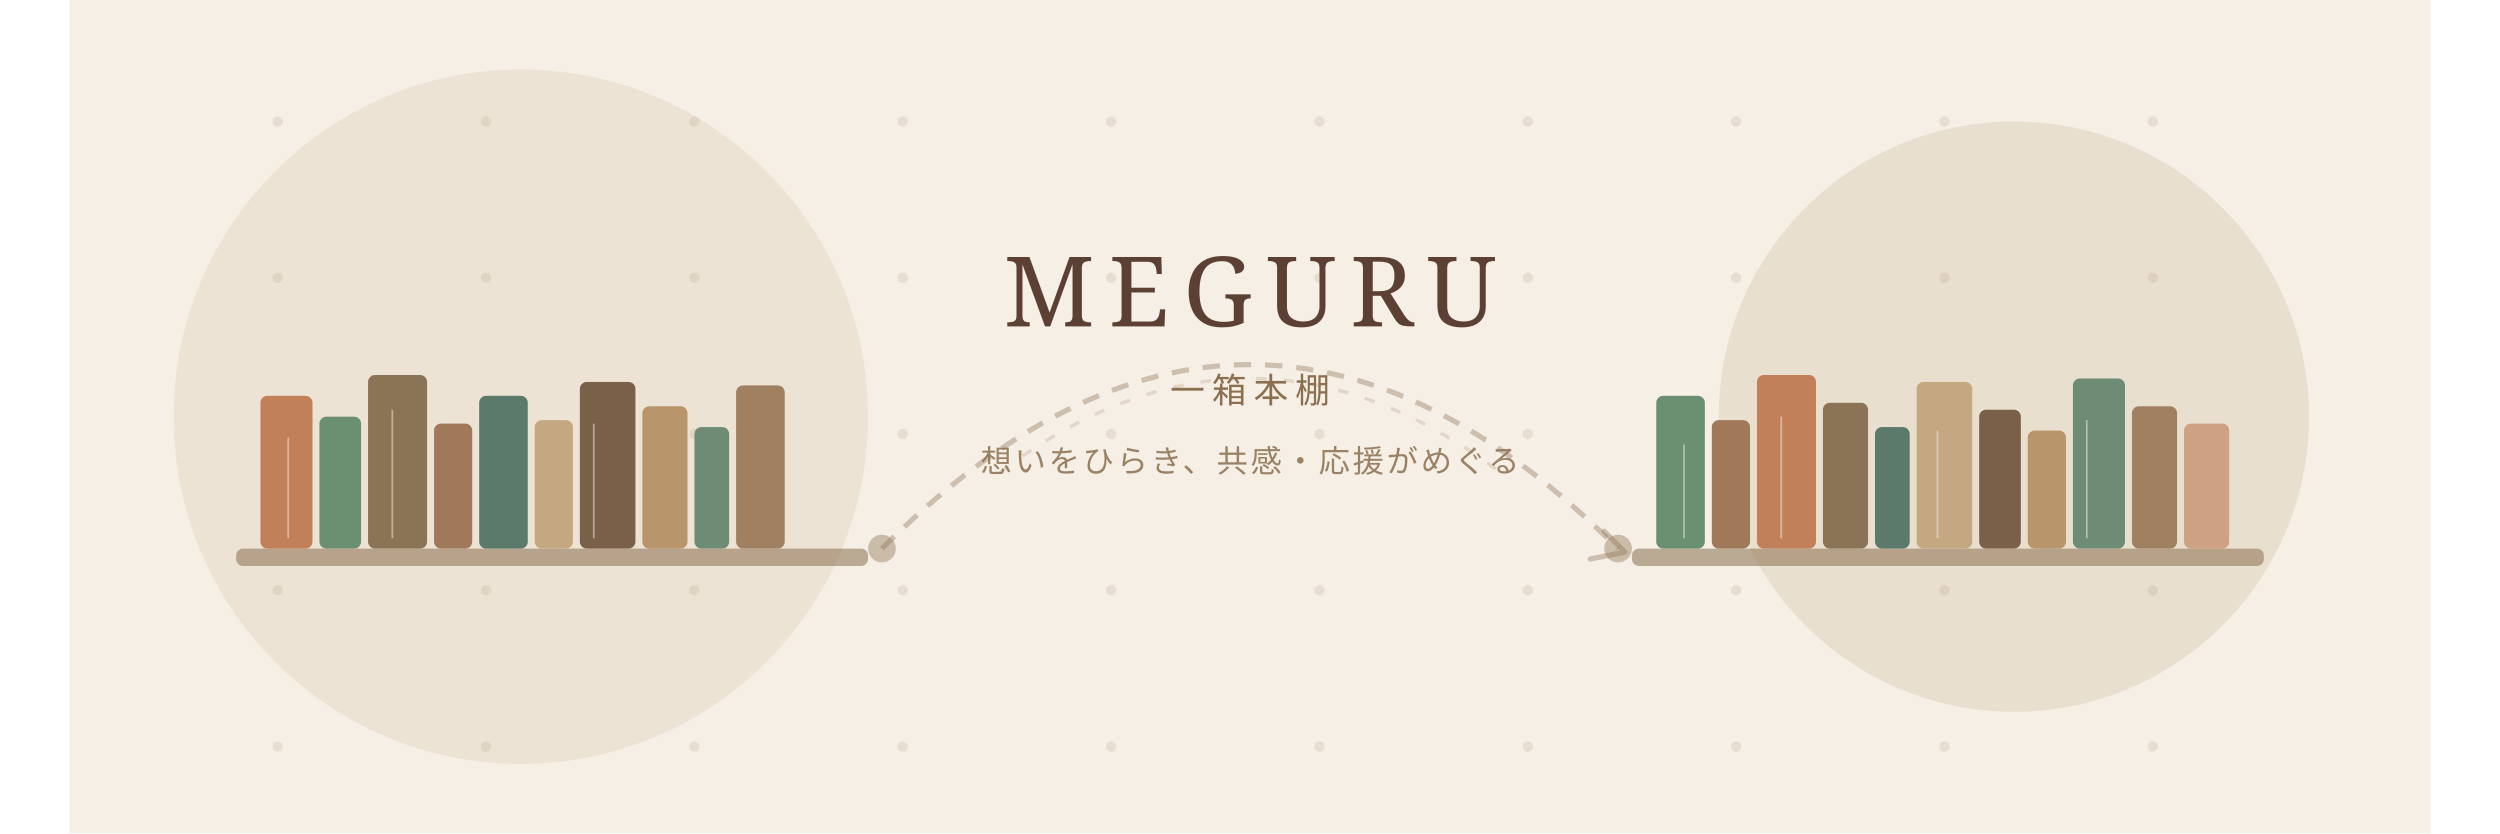
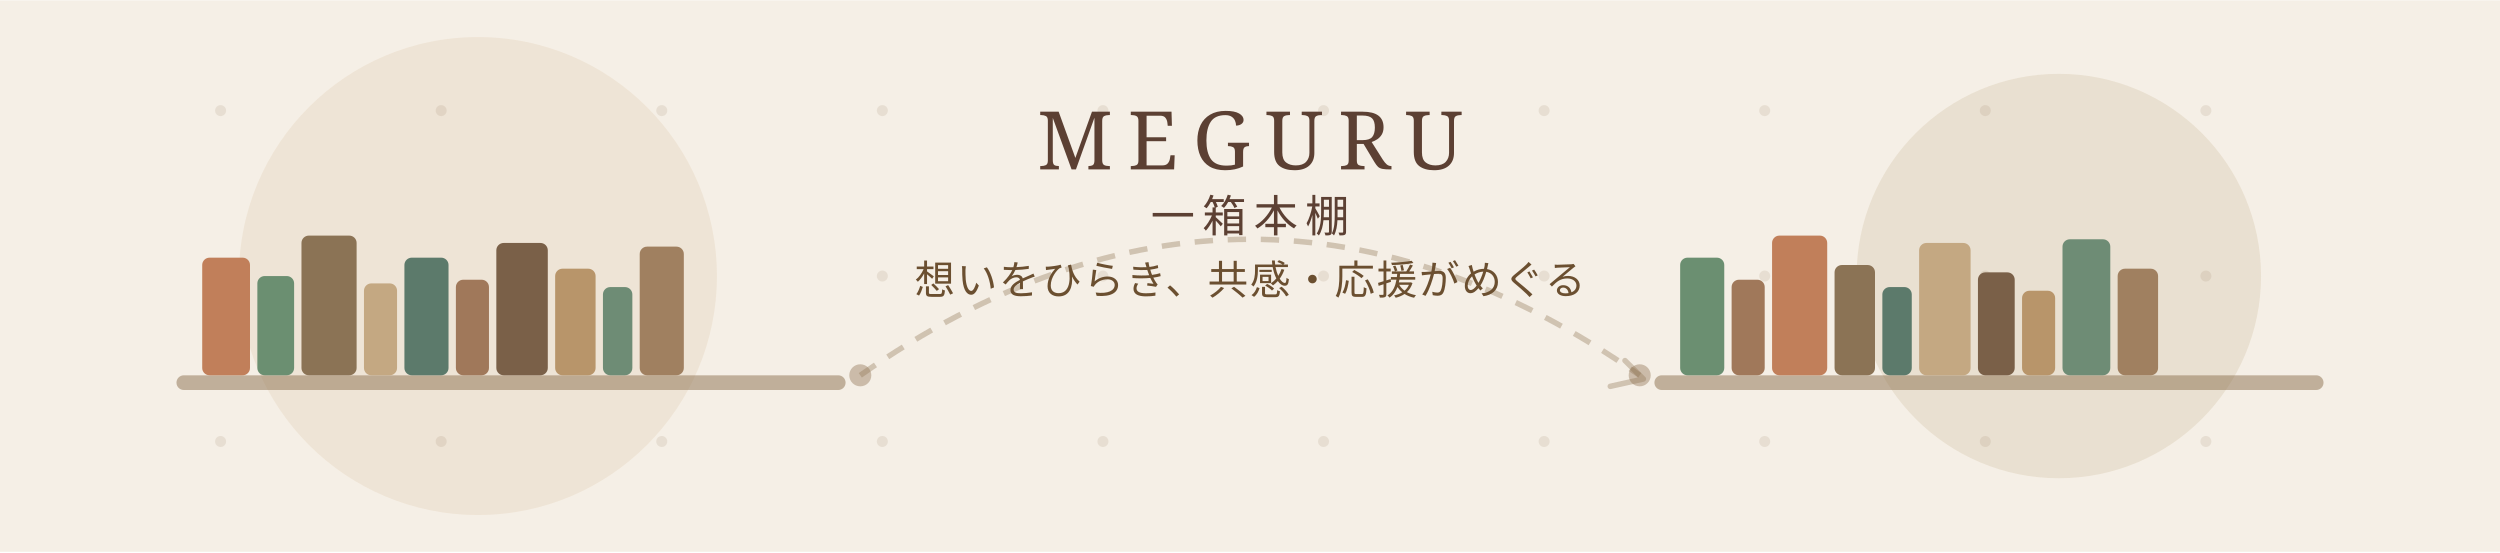
- <svg xmlns="http://www.w3.org/2000/svg" width="1200" height="400" viewBox="0 0 680 240">
-   <rect width="680" height="240" fill="#F5EFE6" />
-   <circle cx="130" cy="120" r="100" fill="#E8D9C5" opacity="0.55" />
-   <circle cx="560" cy="120" r="85" fill="#D4C4A8" opacity="0.38" />
+ <svg xmlns="http://www.w3.org/2000/svg" width="1200" height="265" viewBox="0 0 680 150">
+   <rect width="680" height="150" fill="#F5EFE6" />
+   <circle cx="130" cy="75" r="65" fill="#E8D9C5" opacity="0.5" />
+   <circle cx="560" cy="75" r="55" fill="#D4C4A8" opacity="0.35" />
  <g opacity="0.13">
-     <circle cx="60" cy="35" r="1.5" fill="#8B6F4E" />
-     <circle cx="120" cy="35" r="1.5" fill="#8B6F4E" />
-     <circle cx="180" cy="35" r="1.5" fill="#8B6F4E" />
-     <circle cx="240" cy="35" r="1.5" fill="#8B6F4E" />
-     <circle cx="300" cy="35" r="1.5" fill="#8B6F4E" />
-     <circle cx="360" cy="35" r="1.5" fill="#8B6F4E" />
-     <circle cx="420" cy="35" r="1.5" fill="#8B6F4E" />
-     <circle cx="480" cy="35" r="1.5" fill="#8B6F4E" />
-     <circle cx="540" cy="35" r="1.5" fill="#8B6F4E" />
-     <circle cx="600" cy="35" r="1.5" fill="#8B6F4E" />
-     <circle cx="60" cy="80" r="1.5" fill="#8B6F4E" />
-     <circle cx="120" cy="80" r="1.5" fill="#8B6F4E" />
-     <circle cx="180" cy="80" r="1.5" fill="#8B6F4E" />
-     <circle cx="240" cy="80" r="1.5" fill="#8B6F4E" />
-     <circle cx="300" cy="80" r="1.5" fill="#8B6F4E" />
-     <circle cx="360" cy="80" r="1.5" fill="#8B6F4E" />
-     <circle cx="420" cy="80" r="1.5" fill="#8B6F4E" />
-     <circle cx="480" cy="80" r="1.5" fill="#8B6F4E" />
-     <circle cx="540" cy="80" r="1.5" fill="#8B6F4E" />
-     <circle cx="600" cy="80" r="1.5" fill="#8B6F4E" />
-     <circle cx="60" cy="125" r="1.5" fill="#8B6F4E" />
-     <circle cx="120" cy="125" r="1.5" fill="#8B6F4E" />
-     <circle cx="180" cy="125" r="1.5" fill="#8B6F4E" />
-     <circle cx="240" cy="125" r="1.5" fill="#8B6F4E" />
-     <circle cx="300" cy="125" r="1.5" fill="#8B6F4E" />
-     <circle cx="360" cy="125" r="1.5" fill="#8B6F4E" />
-     <circle cx="420" cy="125" r="1.5" fill="#8B6F4E" />
-     <circle cx="480" cy="125" r="1.5" fill="#8B6F4E" />
-     <circle cx="540" cy="125" r="1.5" fill="#8B6F4E" />
-     <circle cx="600" cy="125" r="1.5" fill="#8B6F4E" />
-     <circle cx="60" cy="170" r="1.5" fill="#8B6F4E" />
-     <circle cx="120" cy="170" r="1.5" fill="#8B6F4E" />
-     <circle cx="180" cy="170" r="1.5" fill="#8B6F4E" />
-     <circle cx="240" cy="170" r="1.5" fill="#8B6F4E" />
-     <circle cx="300" cy="170" r="1.5" fill="#8B6F4E" />
-     <circle cx="360" cy="170" r="1.5" fill="#8B6F4E" />
-     <circle cx="420" cy="170" r="1.5" fill="#8B6F4E" />
-     <circle cx="480" cy="170" r="1.5" fill="#8B6F4E" />
-     <circle cx="540" cy="170" r="1.5" fill="#8B6F4E" />
-     <circle cx="600" cy="170" r="1.5" fill="#8B6F4E" />
-     <circle cx="60" cy="215" r="1.5" fill="#8B6F4E" />
-     <circle cx="120" cy="215" r="1.5" fill="#8B6F4E" />
-     <circle cx="180" cy="215" r="1.5" fill="#8B6F4E" />
-     <circle cx="240" cy="215" r="1.5" fill="#8B6F4E" />
-     <circle cx="300" cy="215" r="1.5" fill="#8B6F4E" />
-     <circle cx="360" cy="215" r="1.5" fill="#8B6F4E" />
-     <circle cx="420" cy="215" r="1.5" fill="#8B6F4E" />
-     <circle cx="480" cy="215" r="1.5" fill="#8B6F4E" />
-     <circle cx="540" cy="215" r="1.5" fill="#8B6F4E" />
-     <circle cx="600" cy="215" r="1.5" fill="#8B6F4E" />
+     <circle cx="60" cy="30" r="1.5" fill="#8B6F4E" />
+     <circle cx="120" cy="30" r="1.5" fill="#8B6F4E" />
+     <circle cx="180" cy="30" r="1.5" fill="#8B6F4E" />
+     <circle cx="240" cy="30" r="1.5" fill="#8B6F4E" />
+     <circle cx="300" cy="30" r="1.5" fill="#8B6F4E" />
+     <circle cx="360" cy="30" r="1.5" fill="#8B6F4E" />
+     <circle cx="420" cy="30" r="1.5" fill="#8B6F4E" />
+     <circle cx="480" cy="30" r="1.5" fill="#8B6F4E" />
+     <circle cx="540" cy="30" r="1.5" fill="#8B6F4E" />
+     <circle cx="600" cy="30" r="1.5" fill="#8B6F4E" />
+     <circle cx="60" cy="75" r="1.5" fill="#8B6F4E" />
+     <circle cx="120" cy="75" r="1.5" fill="#8B6F4E" />
+     <circle cx="180" cy="75" r="1.5" fill="#8B6F4E" />
+     <circle cx="240" cy="75" r="1.5" fill="#8B6F4E" />
+     <circle cx="300" cy="75" r="1.5" fill="#8B6F4E" />
+     <circle cx="360" cy="75" r="1.5" fill="#8B6F4E" />
+     <circle cx="420" cy="75" r="1.5" fill="#8B6F4E" />
+     <circle cx="480" cy="75" r="1.5" fill="#8B6F4E" />
+     <circle cx="540" cy="75" r="1.5" fill="#8B6F4E" />
+     <circle cx="600" cy="75" r="1.5" fill="#8B6F4E" />
+     <circle cx="60" cy="120" r="1.5" fill="#8B6F4E" />
+     <circle cx="120" cy="120" r="1.5" fill="#8B6F4E" />
+     <circle cx="180" cy="120" r="1.5" fill="#8B6F4E" />
+     <circle cx="240" cy="120" r="1.5" fill="#8B6F4E" />
+     <circle cx="300" cy="120" r="1.5" fill="#8B6F4E" />
+     <circle cx="360" cy="120" r="1.5" fill="#8B6F4E" />
+     <circle cx="420" cy="120" r="1.5" fill="#8B6F4E" />
+     <circle cx="480" cy="120" r="1.5" fill="#8B6F4E" />
+     <circle cx="540" cy="120" r="1.5" fill="#8B6F4E" />
+     <circle cx="600" cy="120" r="1.5" fill="#8B6F4E" />
  </g>
-   <rect x="48" y="158" width="182" height="5" rx="2" fill="#8B6F4E" opacity="0.55" />
-   <rect x="55" y="114" width="15" height="44" rx="2" fill="#C17F5A" />
-   <rect x="72" y="120" width="12" height="38" rx="2" fill="#6B8F71" />
-   <rect x="86" y="108" width="17" height="50" rx="2" fill="#8B7355" />
-   <rect x="105" y="122" width="11" height="36" rx="2" fill="#A0785A" />
-   <rect x="118" y="114" width="14" height="44" rx="2" fill="#5C7A6B" />
-   <rect x="134" y="121" width="11" height="37" rx="2" fill="#C4A882" />
-   <rect x="147" y="110" width="16" height="48" rx="2" fill="#7A6048" />
-   <rect x="165" y="117" width="13" height="41" rx="2" fill="#B8956A" />
-   <rect x="180" y="123" width="10" height="35" rx="2" fill="#6E8C75" />
-   <rect x="192" y="111" width="14" height="47" rx="2" fill="#A08060" />
-   <line x1="63" y1="126" x2="63" y2="155" stroke="#F5EFE6" stroke-width="0.5" opacity="0.5" />
-   <line x1="93" y1="118" x2="93" y2="155" stroke="#F5EFE6" stroke-width="0.5" opacity="0.5" />
-   <line x1="151" y1="122" x2="151" y2="155" stroke="#F5EFE6" stroke-width="0.5" opacity="0.5" />
-   <path d="M 234 158 Q 340 52 446 158" fill="none" stroke="#8B6F4E" stroke-width="1.5" opacity="0.38" stroke-dasharray="5 4" />
-   <path d="M 442 153 L 448 159 L 438 161" fill="none" stroke="#8B6F4E" stroke-width="1.5" opacity="0.38" stroke-linecap="round" stroke-linejoin="round" />
-   <circle cx="234" cy="158" r="4" fill="#8B6F4E" opacity="0.4" />
-   <circle cx="446" cy="158" r="4" fill="#8B6F4E" opacity="0.4" />
-   <path d="M 268 136 Q 340 82 412 136" fill="none" stroke="#A08060" stroke-width="1" opacity="0.22" stroke-dasharray="3 5" />
-   <rect x="450" y="158" width="182" height="5" rx="2" fill="#8B6F4E" opacity="0.55" />
-   <rect x="457" y="114" width="14" height="44" rx="2" fill="#6B8F71" />
-   <rect x="473" y="121" width="11" height="37" rx="2" fill="#A0785A" />
-   <rect x="486" y="108" width="17" height="50" rx="2" fill="#C17F5A" />
-   <rect x="505" y="116" width="13" height="42" rx="2" fill="#8B7355" />
-   <rect x="520" y="123" width="10" height="35" rx="2" fill="#5C7A6B" />
-   <rect x="532" y="110" width="16" height="48" rx="2" fill="#C4A882" />
-   <rect x="550" y="118" width="12" height="40" rx="2" fill="#7A6048" />
-   <rect x="564" y="124" width="11" height="34" rx="2" fill="#B8956A" />
-   <rect x="577" y="109" width="15" height="49" rx="2" fill="#6E8C75" />
-   <rect x="594" y="117" width="13" height="41" rx="2" fill="#A08060" />
-   <rect x="609" y="122" width="13" height="36" rx="2" fill="#C17F5A" opacity="0.65" />
-   <line x1="465" y1="128" x2="465" y2="155" stroke="#F5EFE6" stroke-width="0.5" opacity="0.5" />
-   <line x1="493" y1="120" x2="493" y2="155" stroke="#F5EFE6" stroke-width="0.5" opacity="0.5" />
-   <line x1="538" y1="124" x2="538" y2="155" stroke="#F5EFE6" stroke-width="0.5" opacity="0.5" />
-   <line x1="581" y1="121" x2="581" y2="155" stroke="#F5EFE6" stroke-width="0.5" opacity="0.5" />
-   <text x="340" y="94" text-anchor="middle" font-family="Georgia, serif" font-size="28" font-weight="500" fill="#5C4033" letter-spacing="4">MEGURU</text>
-   <text x="340" y="116" text-anchor="middle" font-family="Georgia, serif" font-size="10" fill="#8B6F4E" letter-spacing="2">一箱本棚</text>
-   <text x="340" y="136" text-anchor="middle" font-family="sans-serif" font-size="9" fill="#8B6F4E" opacity="0.85" letter-spacing="0.8">想いをひらき、共感・応援がめぐる</text>
+   <rect x="48" y="102" width="182" height="4" rx="2" fill="#8B6F4E" opacity="0.5" />
+   <rect x="55" y="70" width="13" height="32" rx="2" fill="#C17F5A" />
+   <rect x="70" y="75" width="10" height="27" rx="2" fill="#6B8F71" />
+   <rect x="82" y="64" width="15" height="38" rx="2" fill="#8B7355" />
+   <rect x="99" y="77" width="9" height="25" rx="2" fill="#C4A882" />
+   <rect x="110" y="70" width="12" height="32" rx="2" fill="#5C7A6B" />
+   <rect x="124" y="76" width="9" height="26" rx="2" fill="#A0785A" />
+   <rect x="135" y="66" width="14" height="36" rx="2" fill="#7A6048" />
+   <rect x="151" y="73" width="11" height="29" rx="2" fill="#B8956A" />
+   <rect x="164" y="78" width="8" height="24" rx="2" fill="#6E8C75" />
+   <rect x="174" y="67" width="12" height="35" rx="2" fill="#A08060" />
+   <path d="M 234 102 Q 340 28 446 102" fill="none" stroke="#8B6F4E" stroke-width="1.5" opacity="0.35" stroke-dasharray="5 4" />
+   <path d="M 442 98 L 447 103 L 438 105" fill="none" stroke="#8B6F4E" stroke-width="1.5" opacity="0.35" stroke-linecap="round" stroke-linejoin="round" />
+   <circle cx="234" cy="102" r="3" fill="#8B6F4E" opacity="0.4" />
+   <circle cx="446" cy="102" r="3" fill="#8B6F4E" opacity="0.4" />
+   <rect x="450" y="102" width="182" height="4" rx="2" fill="#8B6F4E" opacity="0.5" />
+   <rect x="457" y="70" width="12" height="32" rx="2" fill="#6B8F71" />
+   <rect x="471" y="76" width="9" height="26" rx="2" fill="#A0785A" />
+   <rect x="482" y="64" width="15" height="38" rx="2" fill="#C17F5A" />
+   <rect x="499" y="72" width="11" height="30" rx="2" fill="#8B7355" />
+   <rect x="512" y="78" width="8" height="24" rx="2" fill="#5C7A6B" />
+   <rect x="522" y="66" width="14" height="36" rx="2" fill="#C4A882" />
+   <rect x="538" y="74" width="10" height="28" rx="2" fill="#7A6048" />
+   <rect x="550" y="79" width="9" height="23" rx="2" fill="#B8956A" />
+   <rect x="561" y="65" width="13" height="37" rx="2" fill="#6E8C75" />
+   <rect x="576" y="73" width="11" height="29" rx="2" fill="#A08060" />
+   <text x="340" y="46" text-anchor="middle" font-family="Georgia,serif" font-size="22" font-weight="500" fill="#5C4033" letter-spacing="4">MEGURU</text>
+   <text x="340" y="63" text-anchor="middle" font-family="Georgia,serif" font-size="12" fill="#5C4033" letter-spacing="2">一箱本棚</text>
+   <text x="340" y="80" text-anchor="middle" font-family="sans-serif" font-size="11" fill="#6B4F30" letter-spacing="0.5">想いをひらき、共感・応援がめぐる</text>
</svg>
